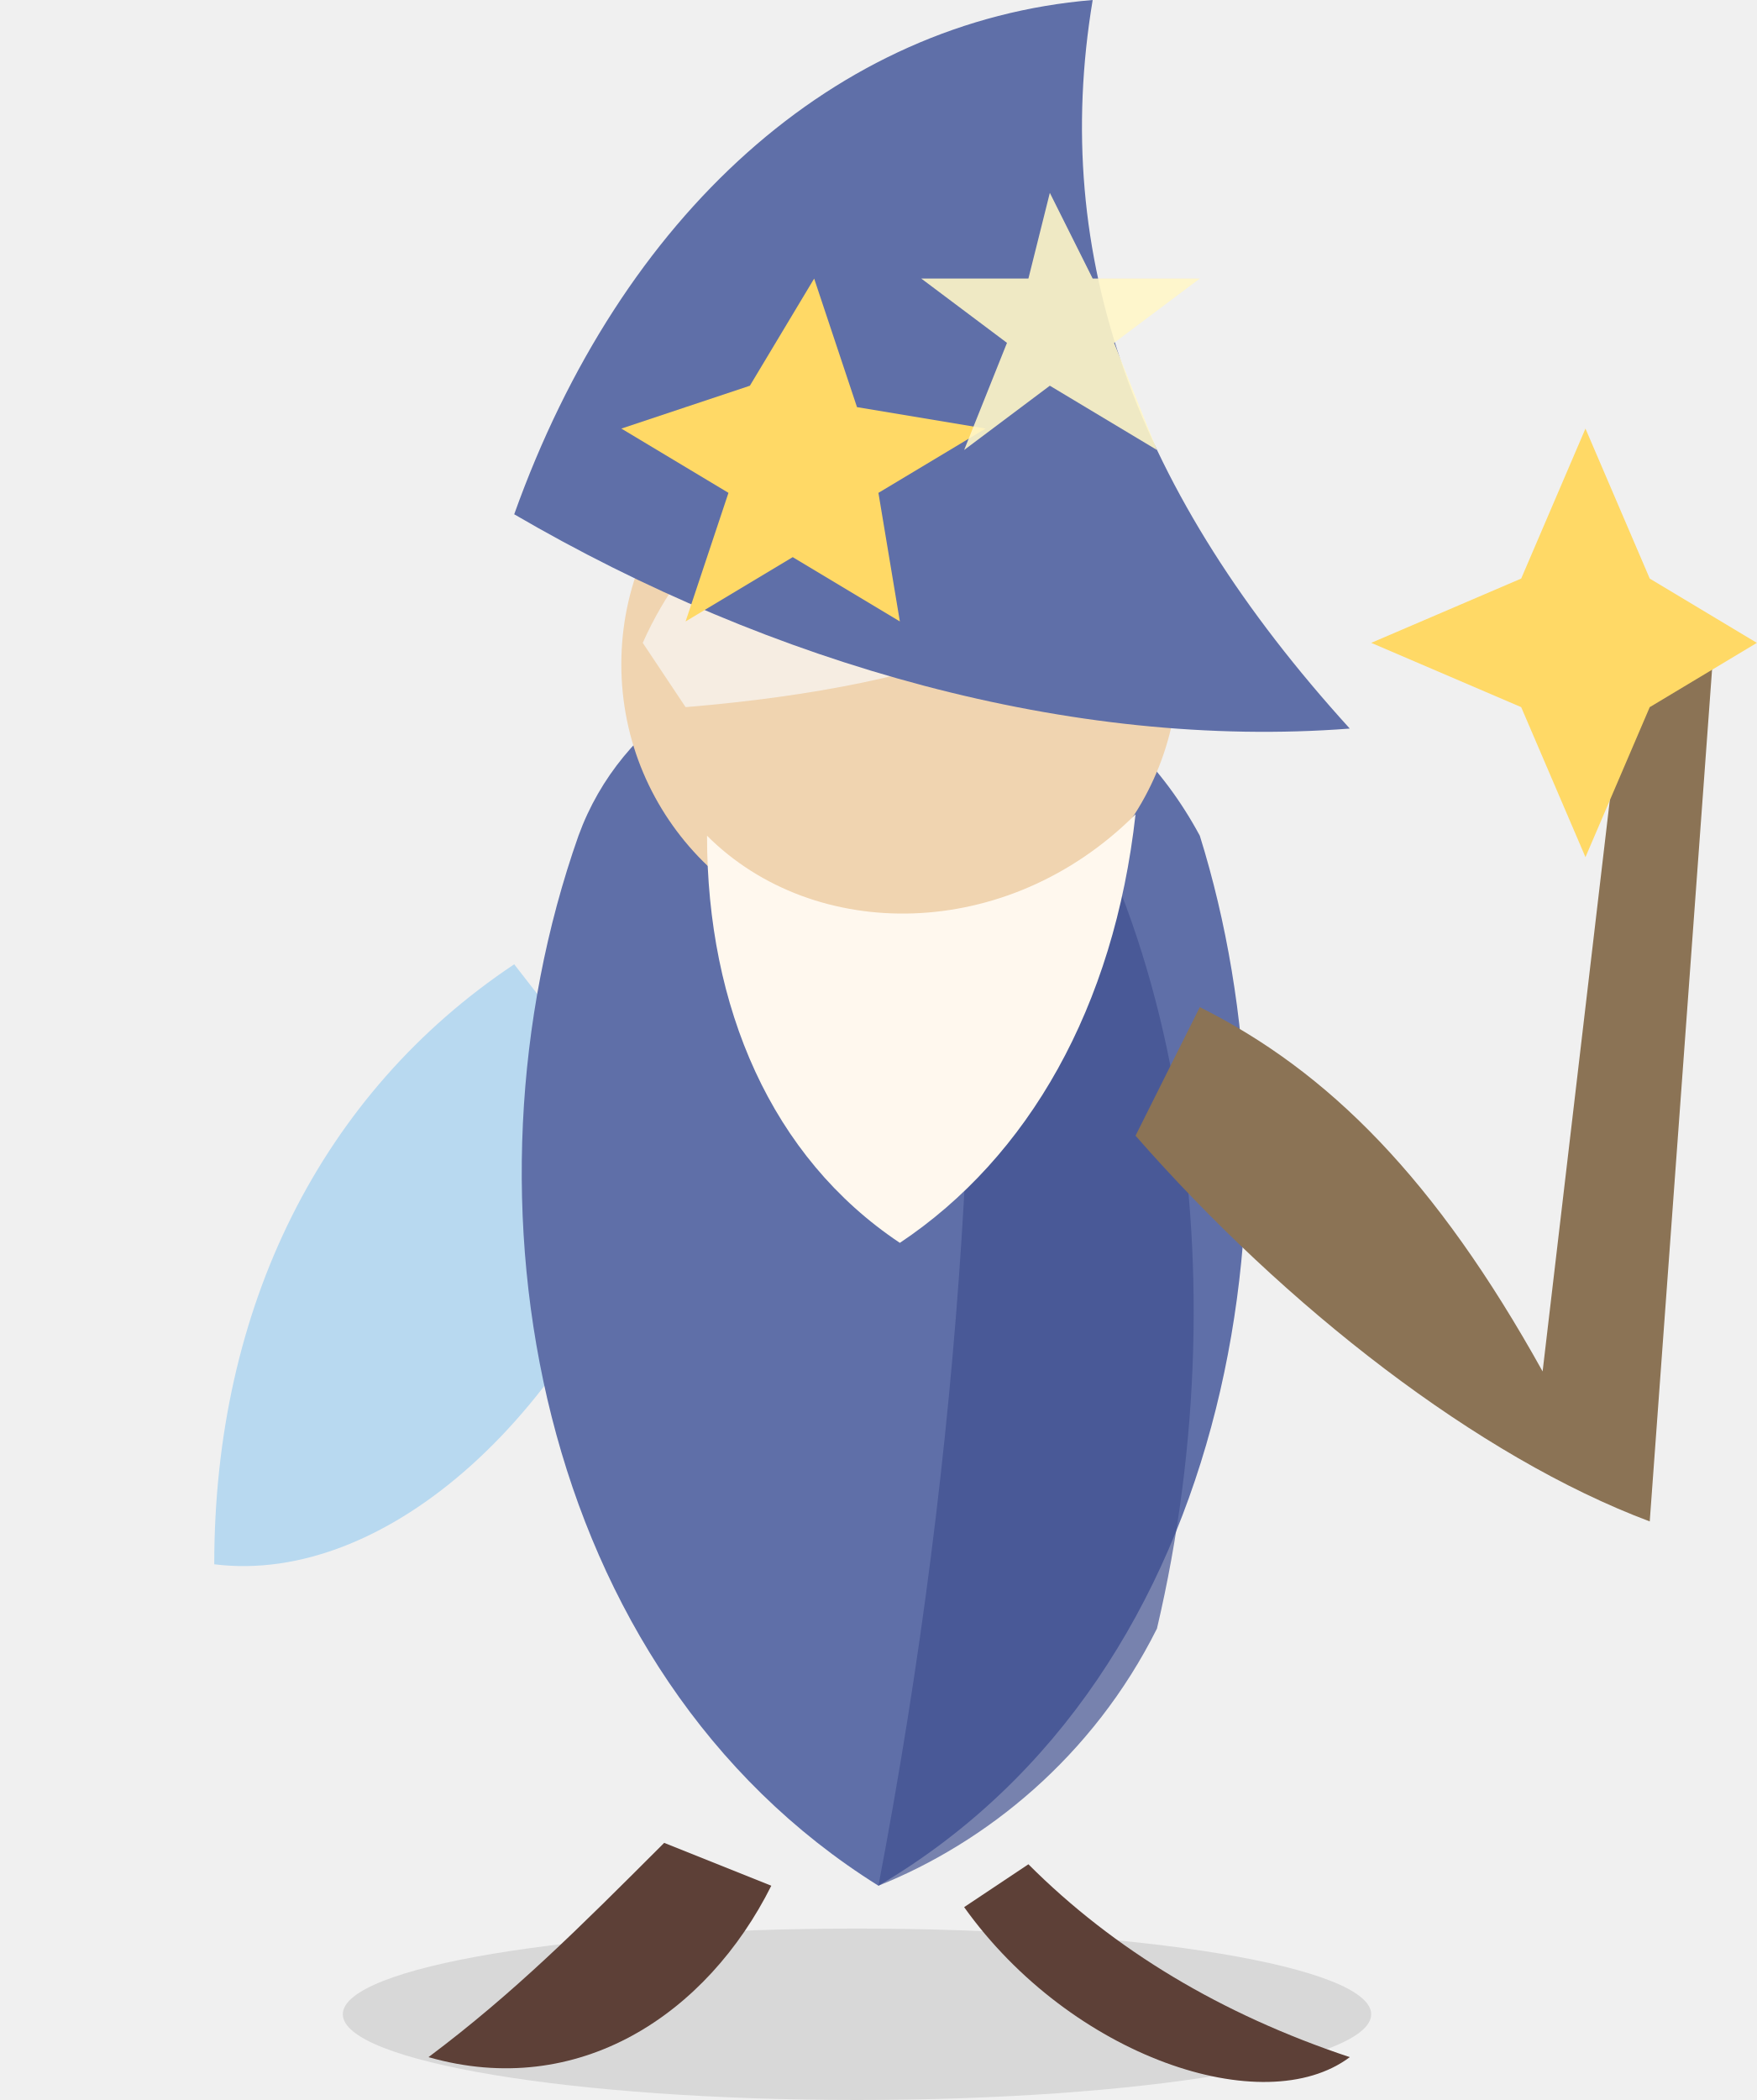
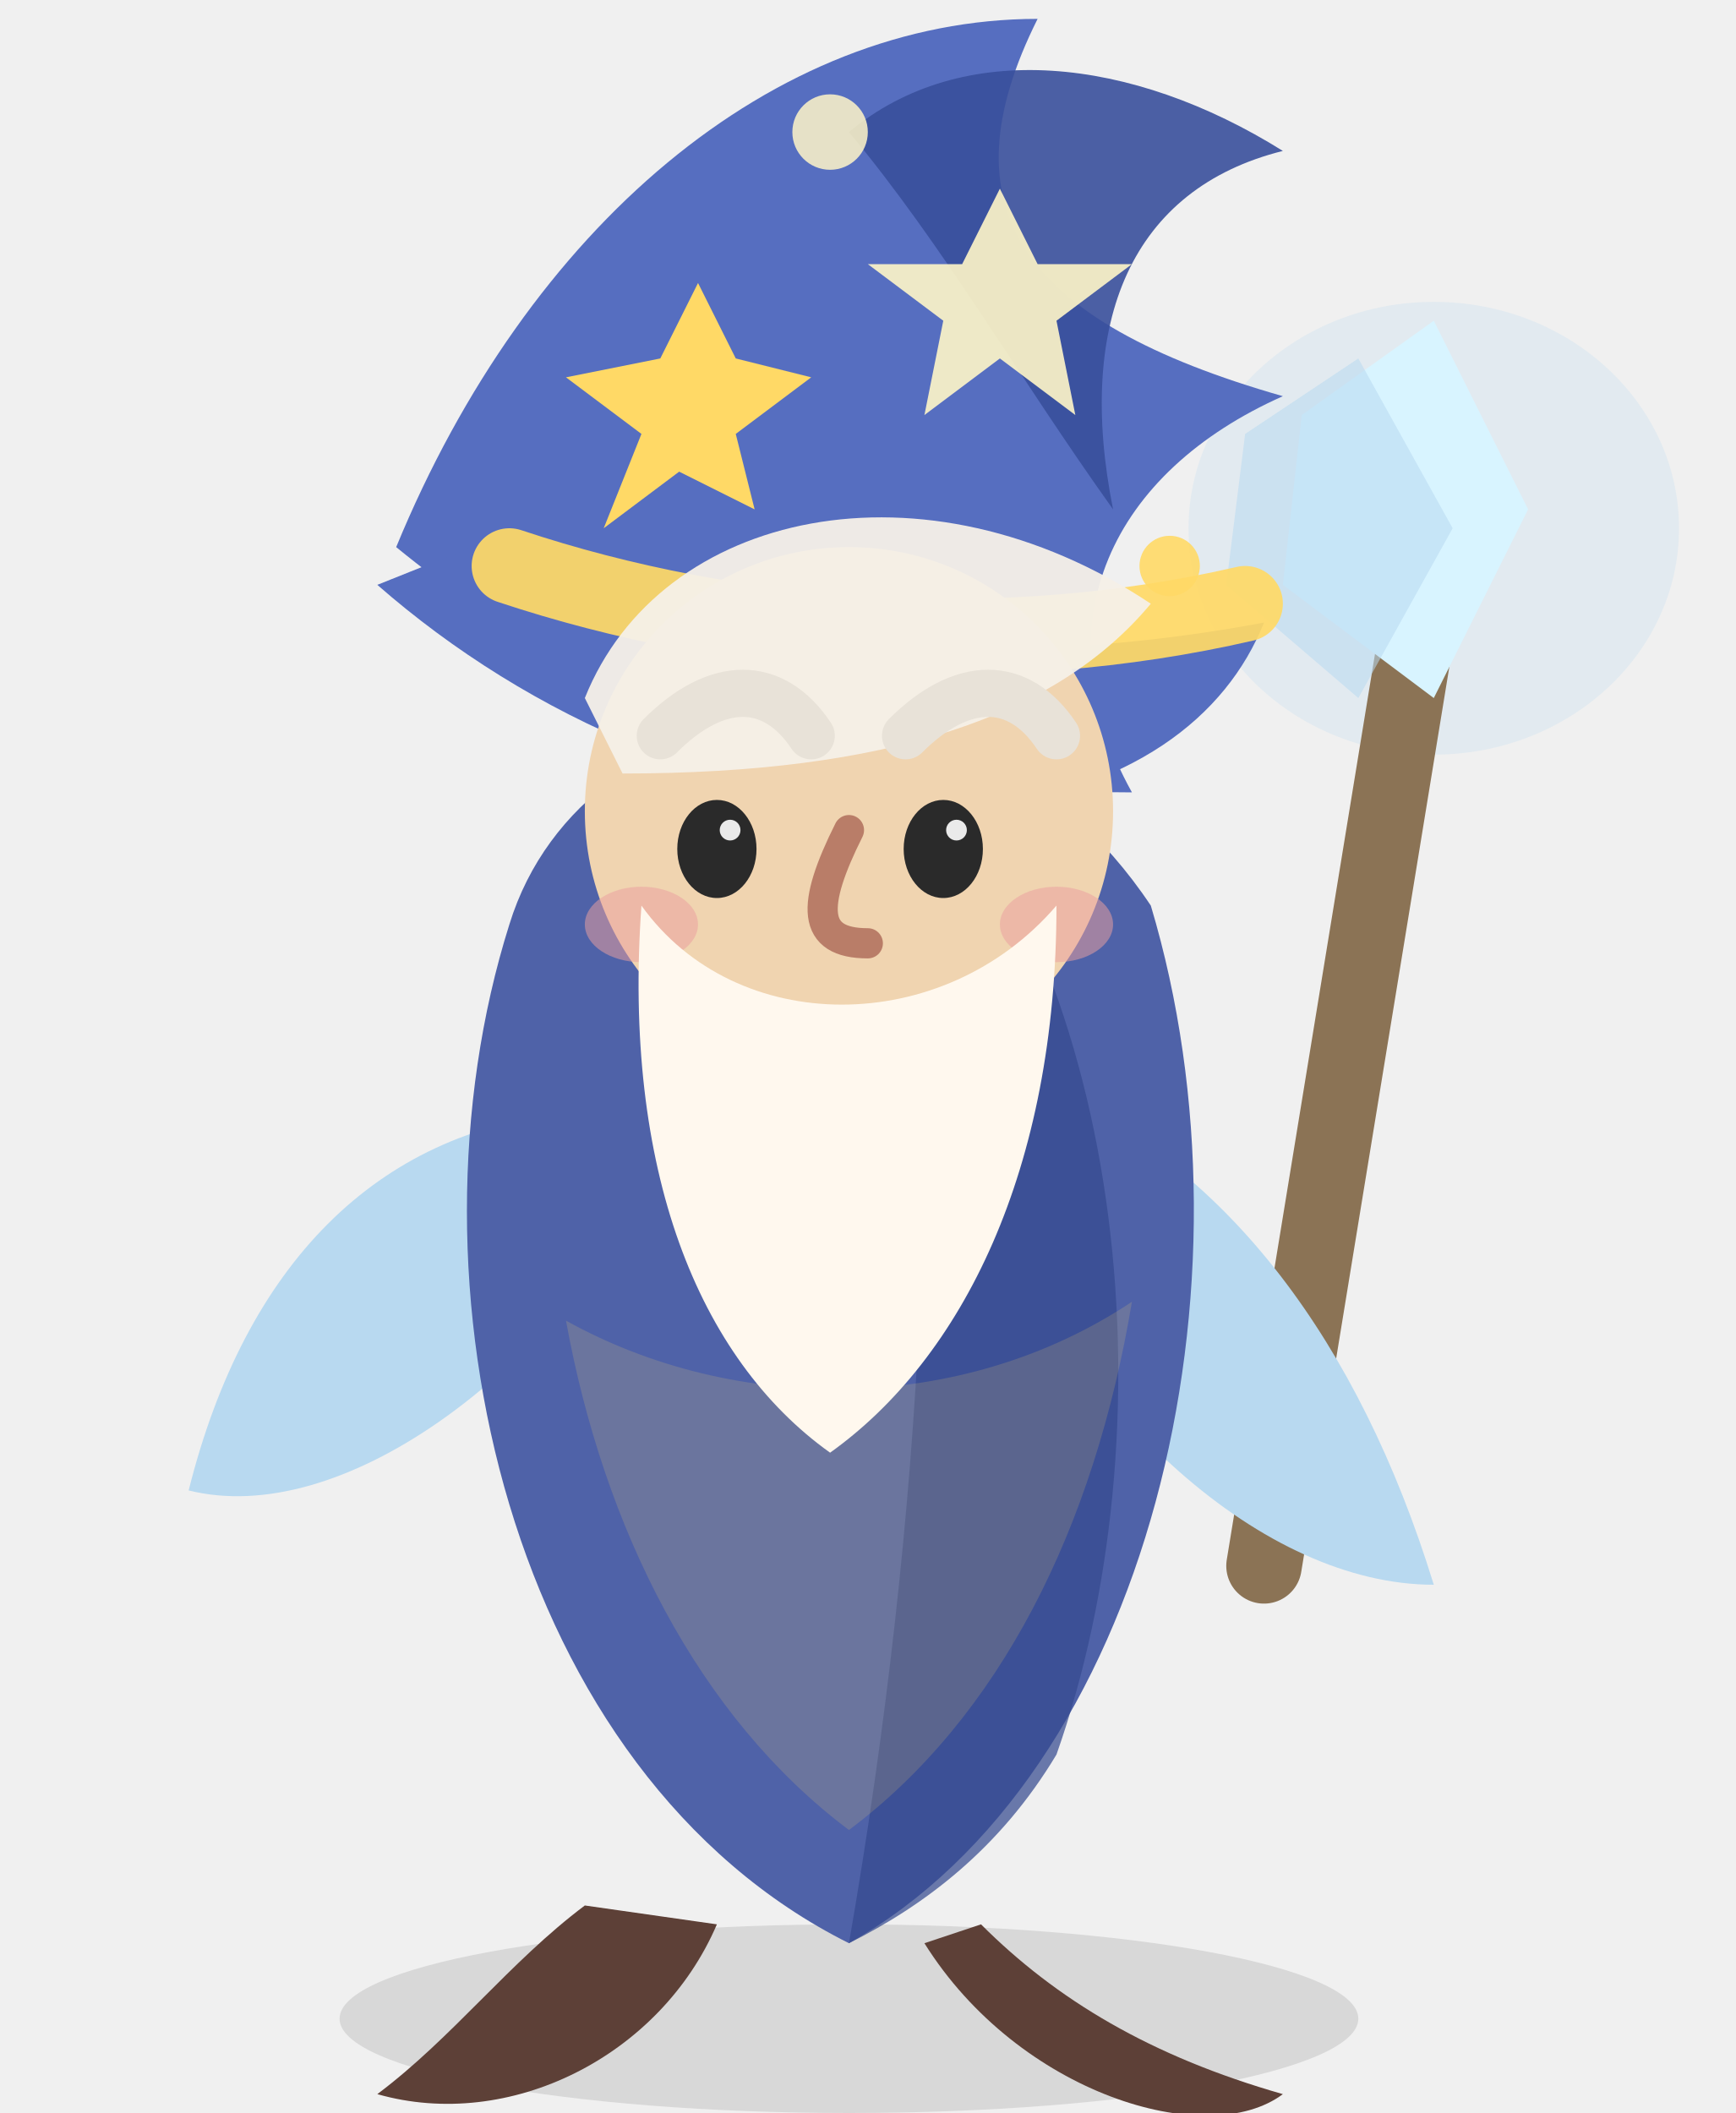
- <svg xmlns="http://www.w3.org/2000/svg" width="82" height="98" viewBox="0 0 82 98">
-   <ellipse cx="40" cy="94" rx="24" ry="4" fill="#000000" opacity="0.1" />
-   <path d="M24 45C15 51 10 61 10 73C18 74 27 66 31 54Z" fill="#b8d9f0" />
-   <path d="M27 39C31 28 49 26 56 39C61 55 58 78 41 88C25 78 21 56 27 39Z" fill="#5f6fa8" />
-   <path d="M45 30C55 40 58 59 54 76C51 82 46 86 41 88C45 67 46 48 45 30Z" fill="#3f4f8f" opacity="0.68" />
-   <circle cx="42" cy="31" r="13" fill="#f0d4b0" />
-   <path d="M30 30C34 21 45 17 55 23C52 29 44 32 32 33Z" fill="#f6f0e8" opacity="0.9" />
-   <path d="M33 39C38 44 47 44 53 38C52 47 48 54 42 58C36 54 33 47 33 39Z" fill="#fff8ee" />
-   <circle cx="47" cy="30" r="1.4" fill="#2a2a2a" />
-   <path d="M24 24C29 10 39 1 51 0C49 12 53 23 63 34C50 35 36 31 24 24Z" fill="#5f6fa8" />
-   <path d="M35 18L38 13L40 19L46 20L41 23L42 29L37 26L32 29L34 23L29 20Z" fill="#ffd966" />
-   <path d="M49 9L51 13L56 13L52 16L54 21L49 18L45 21L47 16L43 13L48 13Z" fill="#fff6c8" opacity="0.9" />
-   <path d="M56 47C62 50 67 55 72 64L76 30L80 30L77 71C69 68 60 61 53 53Z" fill="#8b7355" />
-   <path d="M74 20L77 27L82 30L77 33L74 40L71 33L64 30L71 27Z" fill="#ffd966" />
-   <path d="M31 86C27 90 24 93 20 96C27 98 33 94 36 88Z" fill="#5d4037" />
-   <path d="M48 87C52 91 57 94 63 96C59 99 50 96 45 89Z" fill="#5d4037" />
+ <svg xmlns="http://www.w3.org/2000/svg" width="92" height="112" viewBox="0 0 92 112">
+   <ellipse cx="45" cy="107" rx="27" ry="5" fill="#000000" opacity="0.1" />
+   <ellipse cx="76" cy="28" rx="13" ry="12" fill="#b8d9f0" opacity="0.25" />
+   <path d="M67 83L76 28" fill="none" stroke="#8b7355" stroke-width="4" stroke-linecap="round" />
+   <path d="M76 17L81 27L76 37L68 31L69 22Z" fill="#d8f4ff" />
+   <path d="M72 19L77 28L72 37L65 31L66 23Z" fill="#b8d9f0" opacity="0.55" transform="translate(0 0)" />
+   <path d="M30 59C20 60 13 67 10 79C18 81 29 73 35 62Z" fill="#b8d9f0" />
+   <path d="M56 58C65 62 72 71 76 84C67 84 57 75 52 63Z" fill="#b8d9f0" />
+   <path d="M27 49C31 36 51 33 61 48C67 68 61 94 45 103C27 94 21 68 27 49Z" fill="#4f62a8" />
+   <path d="M48 39C60 52 62 76 56 93C53 98 49 101 45 103C49 80 50 58 48 39Z" fill="#354a8f" opacity="0.72" />
+   <path d="M30 70C39 75 51 75 60 69C58 81 53 91 45 97C37 91 32 81 30 70Z" fill="#ffd966" opacity="0.16" />
+   <path d="M21 29C28 12 41 1 55 1C50 11 54 17 68 21C59 25 55 33 60 42C45 42 32 38 21 29Z" fill="#566ec0" />
+   <path d="M45 7C51 2 60 3 68 8C60 10 57 17 59 27C54 20 50 13 45 7Z" fill="#384f9b" opacity="0.9" />
+   <path d="M35 19L37 15L39 19L43 20L39 23L40 27L36 25L32 28L34 23L30 20Z" fill="#ffd966" />
+   <path d="M53 10L55 14L60 14L56 17L57 22L53 19L49 22L50 17L46 14L51 14Z" fill="#fff6c8" opacity="0.9" />
+   <circle cx="44" cy="7" r="2" fill="#fff6c8" opacity="0.85" />
+   <circle cx="62" cy="30" r="1.6" fill="#ffd966" opacity="0.9" />
+   <path d="M25 29C36 34 51 36 67 33C65 38 60 42 51 43C39 43 28 38 20 31Z" fill="#566ec0" />
+   <path d="M27 30C39 34 53 35 66 32" fill="none" stroke="#ffd966" stroke-width="4" stroke-linecap="round" opacity="0.92" />
+   <circle cx="45" cy="43" r="14" fill="#f0d4b0" />
+   <path d="M31 37C35 27 49 24 61 32C56 38 47 41 33 41Z" fill="#f6f0e8" opacity="0.95" />
+   <ellipse cx="38" cy="45" rx="2.1" ry="2.6" fill="#2a2a2a" />
+   <ellipse cx="50" cy="45" rx="2.1" ry="2.6" fill="#2a2a2a" />
+   <circle cx="38.7" cy="44" r="0.55" fill="#ffffff" opacity="0.9" />
+   <circle cx="50.7" cy="44" r="0.55" fill="#ffffff" opacity="0.9" />
+   <path d="M35 39C38 36 41 36 43 39" fill="none" stroke="#e8e2d8" stroke-width="2.5" stroke-linecap="round" />
+   <path d="M48 39C51 36 54 36 56 39" fill="none" stroke="#e8e2d8" stroke-width="2.5" stroke-linecap="round" />
+   <ellipse cx="34" cy="49" rx="3" ry="2" fill="#eaa0a0" opacity="0.52" />
+   <ellipse cx="56" cy="49" rx="3" ry="2" fill="#eaa0a0" opacity="0.52" />
+   <path d="M45 44C43 48 43 50 46 50" fill="none" stroke="#b97d68" stroke-width="1.6" stroke-linecap="round" />
+   <path d="M34 48C39 55 50 55 56 48C56 62 51 72 44 77C37 72 33 62 34 48Z" fill="#fff8ee" />
+   <path d="M31 101C27 104 24 108 20 111C27 113 35 109 38 102Z" fill="#5d4037" />
+   <path d="M52 102C56 106 61 109 68 111C64 114 54 111 49 103Z" fill="#5d4037" />
</svg>
